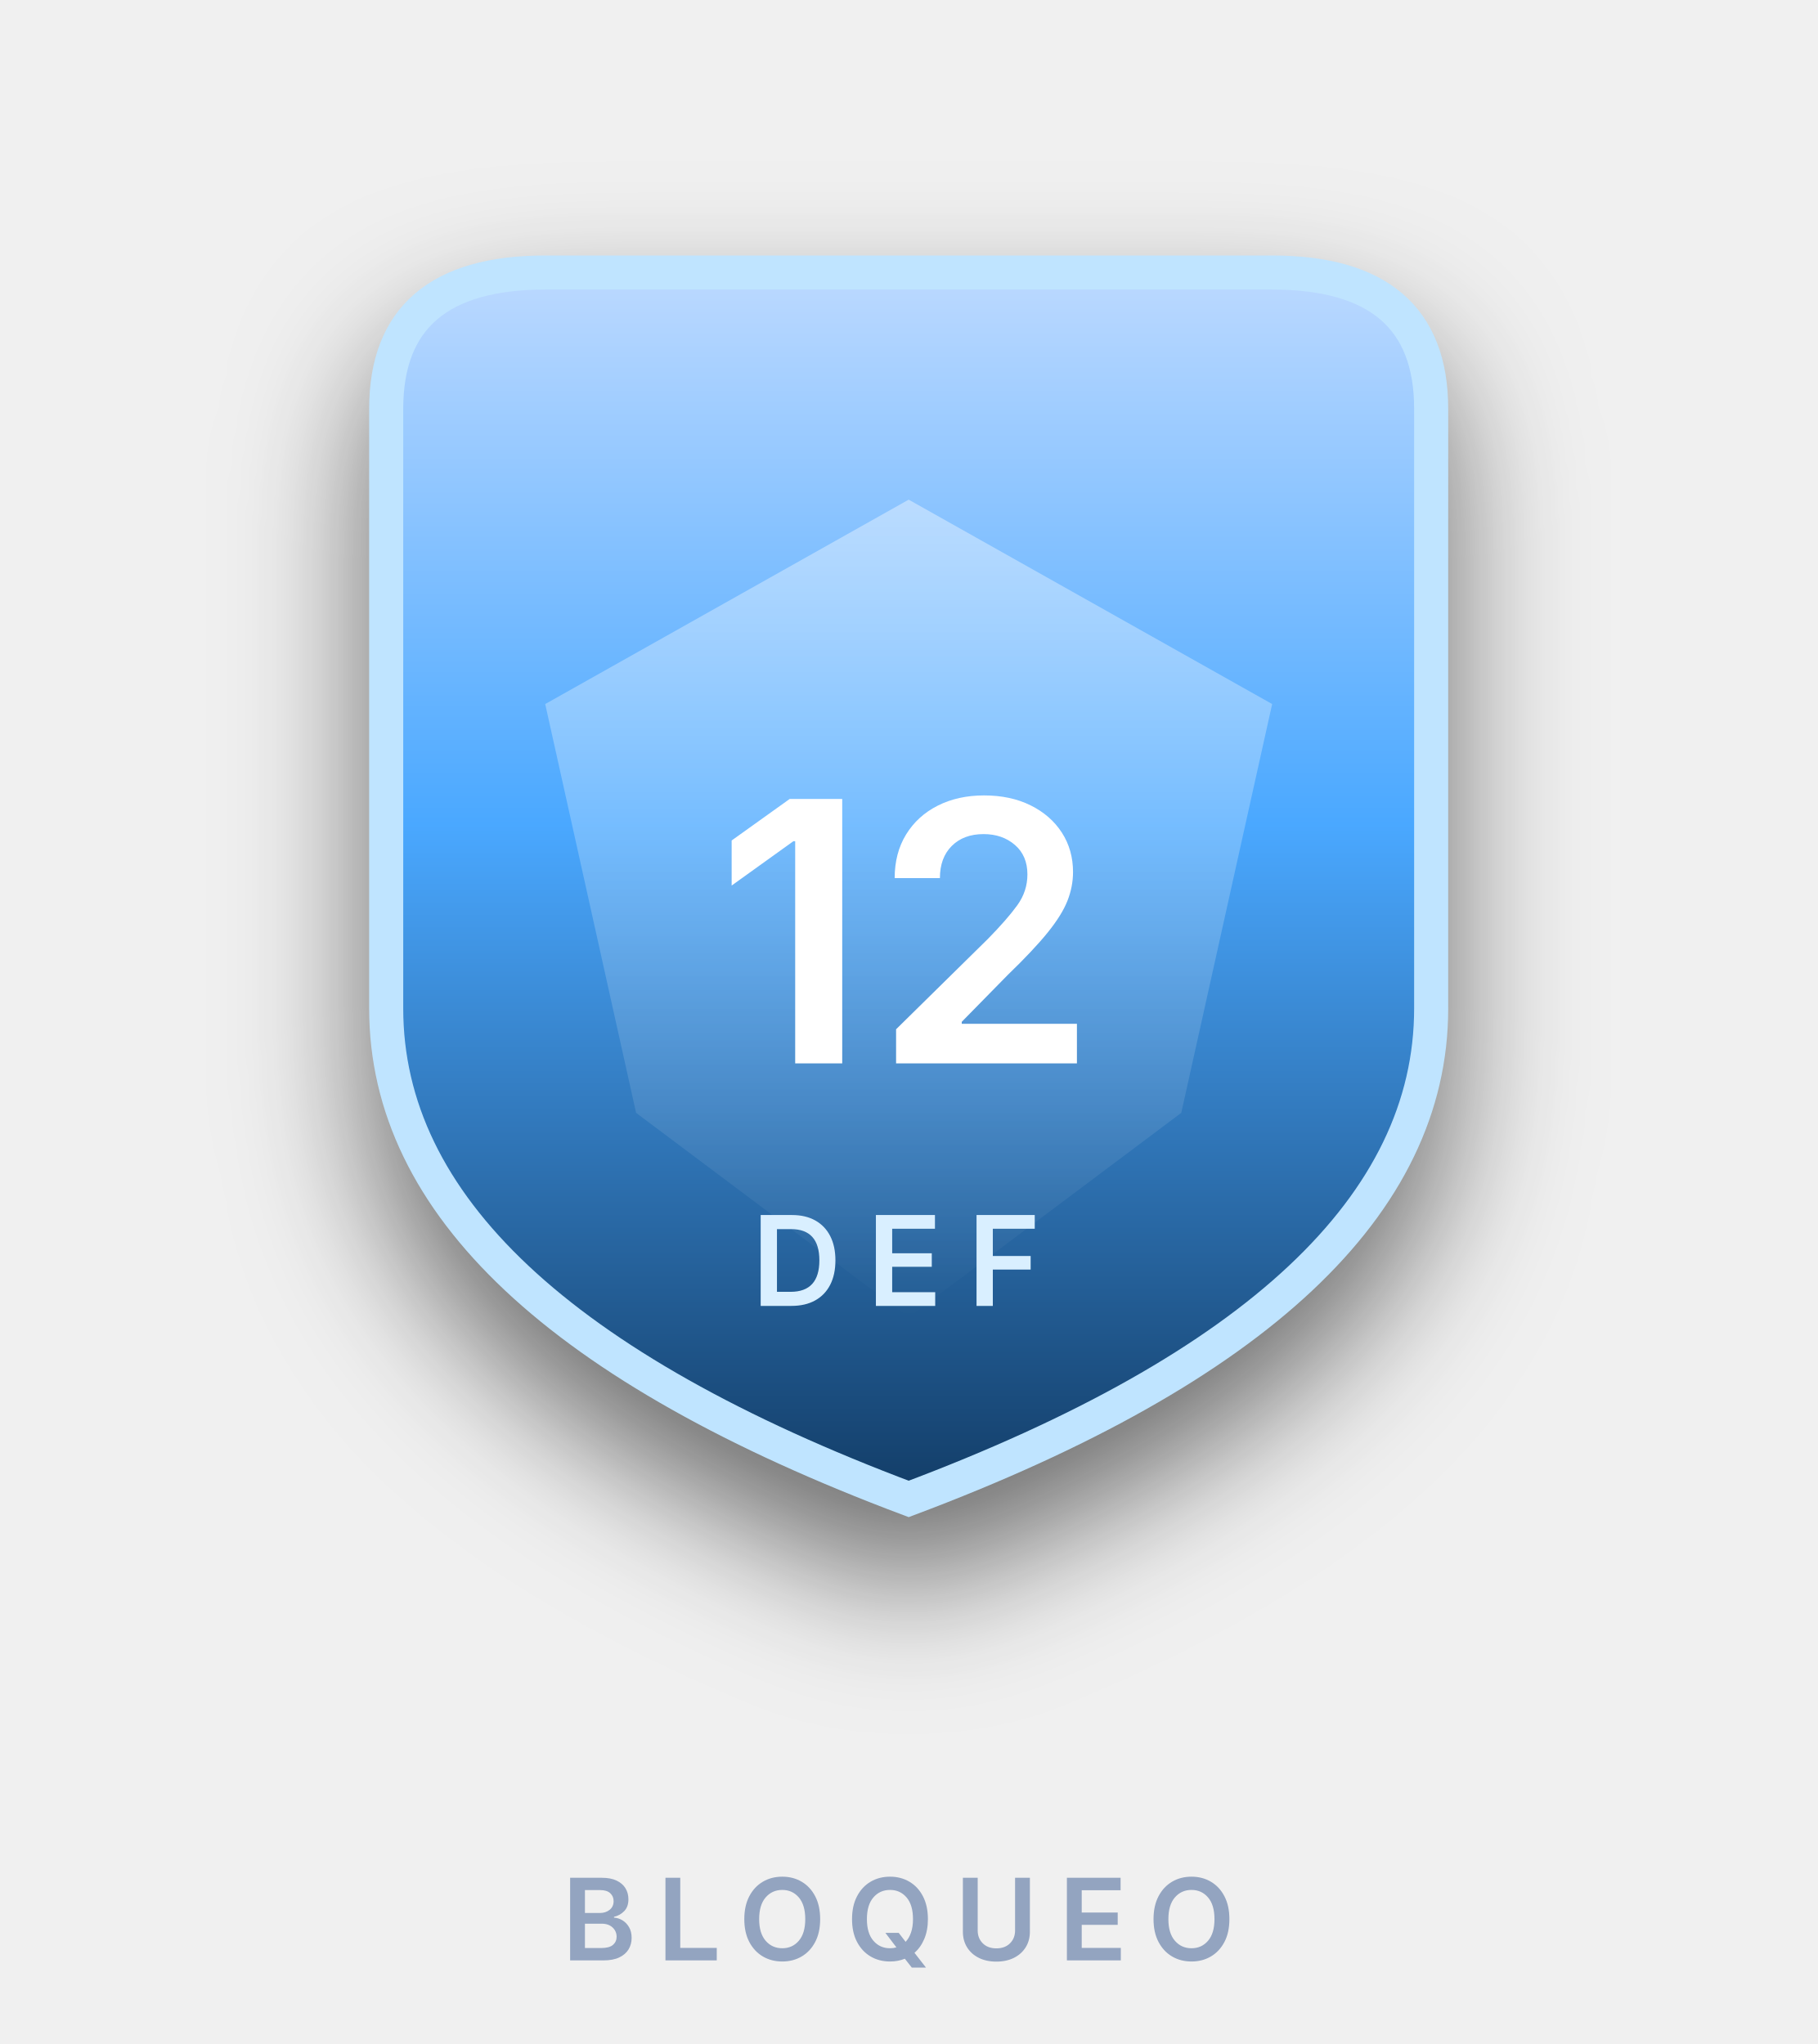
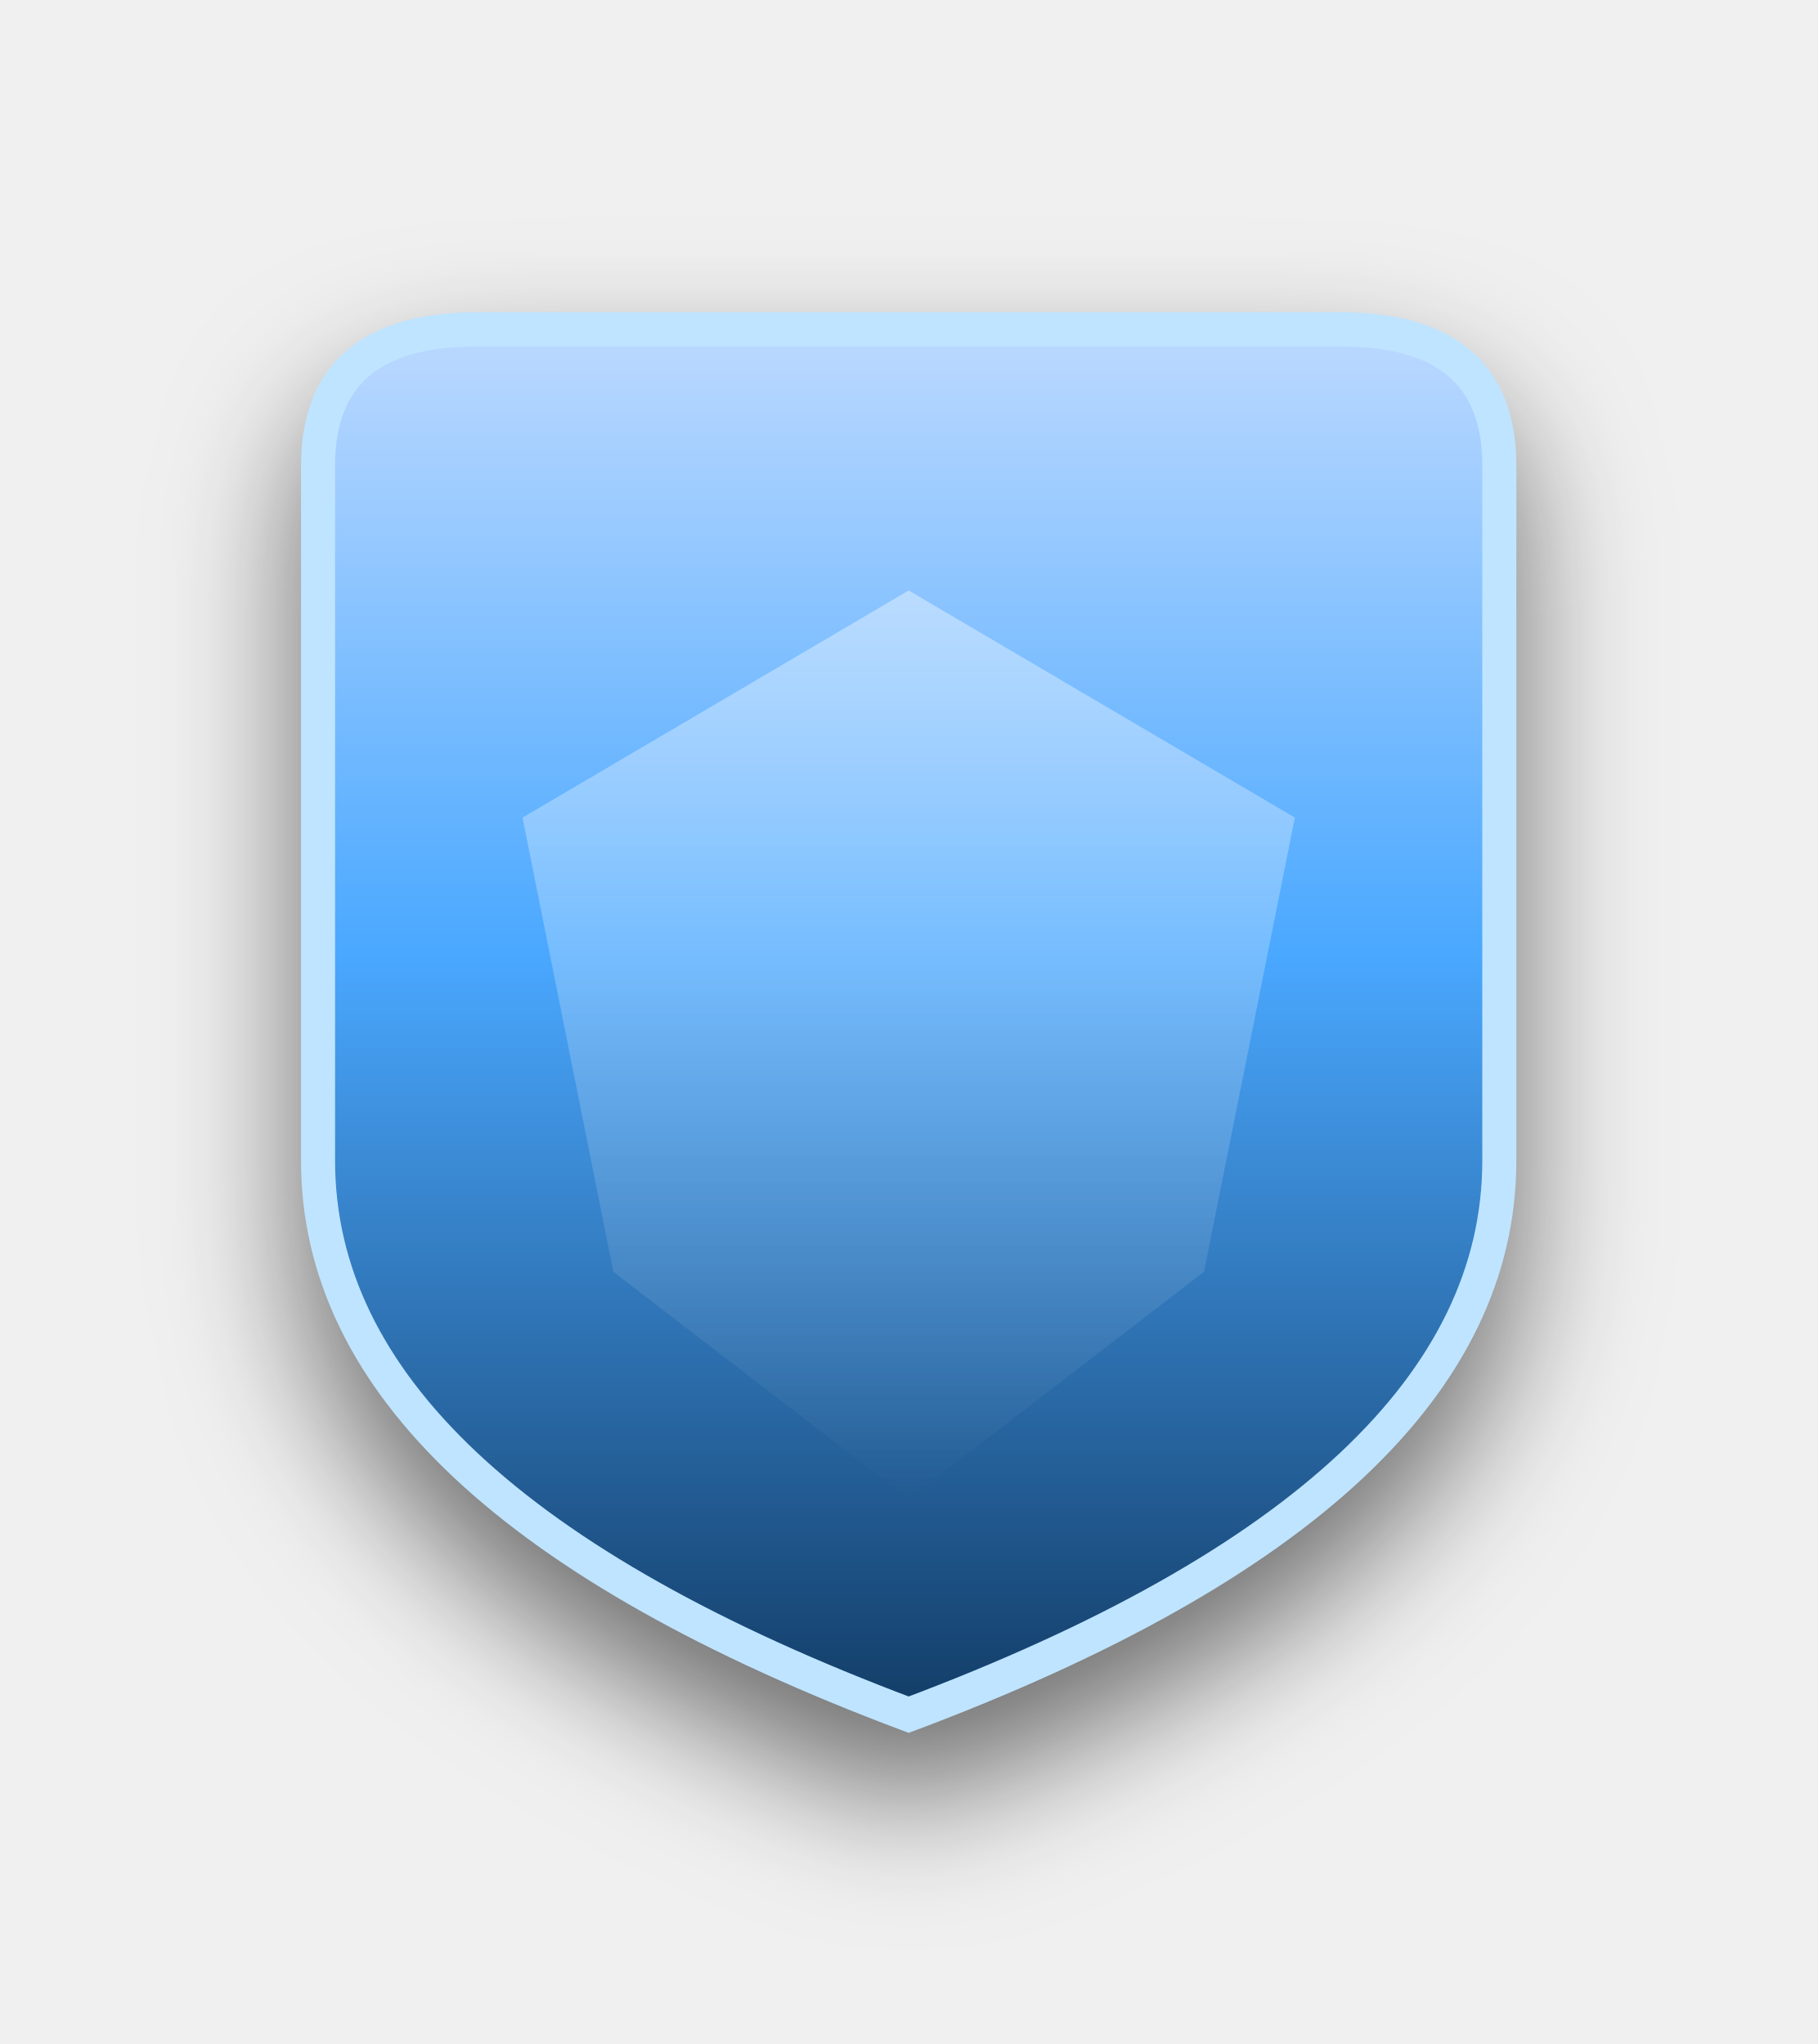
<svg xmlns="http://www.w3.org/2000/svg" width="160" height="180" viewBox="0 0 160 180">
  <defs>
-     <filter id="filter-1" filterUnits="userSpaceOnUse" x="6.5" y="-3.5" width="147" height="163.102" data-vc-blend="multiply" color-interpolation-filters="sRGB">
+     <filter id="filter-1" filterUnits="userSpaceOnUse" x="0.5" y="1.5" width="159" height="177.102" data-vc-blend="multiply" color-interpolation-filters="sRGB">
      <feGaussianBlur in="SourceAlpha" stdDeviation="6" />
      <feOffset dx="0" dy="6" result="shadow" />
      <feFlood flood-color="#000000" flood-opacity="0.55" />
      <feComposite in2="shadow" operator="in" result="paint" />
      <feMerge>
        <feMergeNode in="paint" />
        <feMergeNode in="SourceGraphic" />
      </feMerge>
    </filter>
-     <linearGradient id="linear-gradient-1" x1="80" y1="24" x2="80" y2="132" gradientUnits="userSpaceOnUse">
+     <linearGradient id="linear-gradient-1" x1="80" y1="29" x2="80" y2="151" gradientUnits="userSpaceOnUse">
      <stop offset="0" stop-color="#bcd9ff" />
      <stop offset="0.45" stop-color="#4aa8ff" />
      <stop offset="1" stop-color="#123c66" />
    </linearGradient>
-     <linearGradient id="linear-gradient-2" x1="80" y1="44" x2="80" y2="116" gradientUnits="userSpaceOnUse">
+     <linearGradient id="linear-gradient-2" x1="80" y1="52" x2="80" y2="132" gradientUnits="userSpaceOnUse">
      <stop offset="0" stop-color="#ffffff" stop-opacity="0.4" />
      <stop offset="1" stop-color="#ffffff" stop-opacity="0" />
    </linearGradient>
  </defs>
  <g id="Layer_1" data-name="Layer 1">
    <g filter="url(#filter-1)">
-       <path d="M34 36 C34 28 38.667 24 48 24 L112 24 C121.333 24 126 28 126 36 L126 88.8 C126 106.08 110.667 120.48 80 132 C49.333 120.48 34 106.08 34 88.8 Z" fill="url(#linear-gradient-1)" stroke="#bfe4ff" stroke-width="3" stroke-miterlimit="10" />
+       <path d="M28 41 C28 33 32.667 29 42 29 L118 29 C127.333 29 132 33 132 41 L132 102.2 C132 121.72 114.667 137.987 80 151 C45.333 137.987 28 121.72 28 102.2 Z" fill="url(#linear-gradient-1)" stroke="#bfe4ff" stroke-width="3" stroke-miterlimit="10" />
    </g>
-     <path d="M48 62 L80 44 L112 62 L104 98 L80 116 L56 98 Z" fill="url(#linear-gradient-2)" />
-     <g>
-       <path d="M74.149 70.359 L74.149 93.641 L70.008 93.641 L70.008 74.078 L69.852 74.078 L64.414 77.984 L64.414 74.016 L69.524 70.359 Z M78.891 93.641 L78.891 90.641 L86.969 82.688 C88.104 81.531 88.969 80.542 89.562 79.719 C90.156 78.896 90.453 77.99 90.453 77 C90.453 75.906 90.086 75.042 89.352 74.406 C88.617 73.771 87.698 73.453 86.594 73.453 C85.427 73.453 84.495 73.799 83.797 74.492 C83.099 75.185 82.75 76.13 82.75 77.328 L78.766 77.328 C78.766 75.859 79.102 74.578 79.773 73.484 C80.445 72.391 81.375 71.544 82.562 70.945 C83.75 70.346 85.109 70.047 86.641 70.047 C88.193 70.047 89.557 70.339 90.734 70.922 C91.911 71.505 92.828 72.305 93.484 73.32 C94.141 74.336 94.469 75.495 94.469 76.797 C94.469 77.651 94.305 78.495 93.977 79.328 C93.648 80.161 93.068 81.094 92.234 82.125 C91.401 83.156 90.229 84.401 88.719 85.859 L84.672 89.984 L84.672 90.156 L94.812 90.156 L94.812 93.641 Z" fill="#ffffff" />
-     </g>
-     <g>
-       <path d="M69.677 115.001 L66.97 115.001 L66.97 106.999 L69.731 106.999 C70.526 106.999 71.209 107.159 71.78 107.479 C72.351 107.8 72.789 108.258 73.093 108.854 C73.398 109.45 73.55 110.162 73.55 110.989 C73.55 111.824 73.397 112.541 73.091 113.14 C72.784 113.74 72.342 114.2 71.764 114.521 C71.186 114.841 70.49 115.001 69.677 115.001 Z M68.404 113.761 L69.607 113.761 C71.294 113.761 72.137 112.837 72.137 110.989 C72.137 109.156 71.307 108.239 69.645 108.239 L68.404 108.239 Z M77.114 115.001 L77.114 106.999 L82.313 106.999 L82.313 108.207 L78.548 108.207 L78.548 110.366 L82.034 110.366 L82.034 111.559 L78.548 111.559 L78.548 113.793 L82.335 113.793 L82.335 115.001 Z M85.974 115.001 L85.974 106.999 L91.098 106.999 L91.098 108.207 L87.408 108.207 L87.408 110.608 L90.738 110.608 L90.738 111.8 L87.408 111.8 L87.408 115.001 Z" fill="#d9efff" />
-     </g>
-     <g>
-       <path d="M50.194 172.638 L50.194 165.362 L52.977 165.362 C53.501 165.362 53.937 165.444 54.283 165.609 C54.63 165.773 54.891 165.998 55.065 166.283 C55.239 166.568 55.326 166.891 55.326 167.252 C55.326 167.695 55.203 168.043 54.957 168.297 C54.712 168.551 54.411 168.718 54.056 168.8 L54.056 168.873 C54.314 168.886 54.561 168.964 54.799 169.107 C55.036 169.251 55.231 169.452 55.382 169.713 C55.533 169.973 55.609 170.287 55.609 170.655 C55.609 171.033 55.518 171.371 55.336 171.671 C55.153 171.97 54.879 172.206 54.513 172.379 C54.147 172.551 53.685 172.638 53.129 172.638 Z M51.498 171.549 L52.924 171.549 C53.405 171.549 53.753 171.456 53.966 171.271 C54.179 171.085 54.286 170.847 54.286 170.558 C54.286 170.232 54.167 169.959 53.929 169.737 C53.692 169.516 53.371 169.405 52.968 169.405 L51.498 169.405 Z M51.498 168.463 L52.811 168.463 C53.156 168.463 53.444 168.369 53.676 168.182 C53.907 167.995 54.022 167.74 54.022 167.418 C54.022 167.135 53.923 166.902 53.724 166.72 C53.526 166.537 53.231 166.446 52.841 166.446 L51.498 166.446 Z M58.586 172.638 L58.586 165.362 L59.89 165.362 L59.89 171.539 L63.103 171.539 L63.103 172.638 Z M68.872 172.735 C68.234 172.735 67.664 172.587 67.161 172.291 C66.658 171.995 66.26 171.568 65.967 171.012 C65.674 170.455 65.528 169.786 65.528 169.005 C65.528 168.22 65.674 167.549 65.967 166.991 C66.26 166.432 66.658 166.005 67.161 165.709 C67.664 165.413 68.234 165.265 68.872 165.265 C69.507 165.265 70.076 165.413 70.579 165.709 C71.082 166.005 71.479 166.432 71.77 166.991 C72.062 167.549 72.207 168.22 72.207 169.005 C72.207 169.789 72.062 170.459 71.77 171.014 C71.479 171.569 71.082 171.995 70.579 172.291 C70.076 172.587 69.507 172.735 68.872 172.735 Z M68.872 171.568 C69.465 171.568 69.95 171.349 70.327 170.909 C70.705 170.47 70.894 169.835 70.894 169.005 C70.894 168.172 70.705 167.534 70.327 167.093 C69.95 166.652 69.465 166.432 68.872 166.432 C68.277 166.432 67.788 166.652 67.407 167.093 C67.027 167.534 66.836 168.172 66.836 169.005 C66.836 169.832 67.027 170.466 67.407 170.907 C67.788 171.348 68.277 171.568 68.872 171.568 Z M78.358 172.735 C77.72 172.735 77.149 172.587 76.646 172.291 C76.143 171.995 75.746 171.568 75.453 171.012 C75.16 170.455 75.013 169.786 75.013 169.005 C75.013 168.22 75.16 167.549 75.453 166.991 C75.746 166.432 76.143 166.005 76.646 165.709 C77.149 165.413 77.72 165.265 78.358 165.265 C78.993 165.265 79.561 165.413 80.064 165.709 C80.567 166.005 80.964 166.432 81.256 166.991 C81.547 167.549 81.693 168.22 81.693 169.005 C81.693 169.662 81.587 170.242 81.375 170.743 C81.164 171.244 80.876 171.653 80.511 171.969 L81.522 173.268 L80.272 173.268 L79.662 172.491 C79.261 172.654 78.827 172.735 78.358 172.735 Z M77.948 170.211 L79.12 170.211 L79.73 171.002 C79.935 170.787 80.094 170.512 80.208 170.177 C80.322 169.841 80.379 169.451 80.379 169.005 C80.379 168.172 80.19 167.534 79.813 167.093 C79.435 166.652 78.95 166.432 78.358 166.432 C77.762 166.432 77.274 166.652 76.893 167.093 C76.512 167.534 76.322 168.172 76.322 169.005 C76.322 169.832 76.512 170.466 76.893 170.907 C77.274 171.348 77.762 171.568 78.358 171.568 C78.556 171.568 78.744 171.542 78.919 171.49 Z M87.721 172.745 C87.129 172.745 86.611 172.634 86.169 172.411 C85.726 172.188 85.382 171.878 85.138 171.483 C84.894 171.087 84.772 170.631 84.772 170.113 L84.772 165.362 L86.076 165.362 L86.076 170.006 C86.076 170.462 86.225 170.838 86.523 171.134 C86.82 171.43 87.22 171.578 87.721 171.578 C88.223 171.578 88.622 171.43 88.92 171.134 C89.218 170.838 89.367 170.462 89.367 170.006 L89.367 165.362 L90.671 165.362 L90.671 170.113 C90.671 170.631 90.548 171.087 90.302 171.483 C90.056 171.878 89.712 172.188 89.269 172.411 C88.826 172.634 88.31 172.745 87.721 172.745 Z M93.93 172.638 L93.93 165.362 L98.657 165.362 L98.657 166.461 L95.234 166.461 L95.234 168.424 L98.403 168.424 L98.403 169.508 L95.234 169.508 L95.234 171.539 L98.677 171.539 L98.677 172.638 Z M104.9 172.735 C104.262 172.735 103.692 172.587 103.189 172.291 C102.686 171.995 102.288 171.568 101.995 171.012 C101.702 170.455 101.556 169.786 101.556 169.005 C101.556 168.22 101.702 167.549 101.995 166.991 C102.288 166.432 102.686 166.005 103.189 165.709 C103.692 165.413 104.262 165.265 104.9 165.265 C105.535 165.265 106.104 165.413 106.607 165.709 C107.11 166.005 107.507 166.432 107.798 166.991 C108.09 167.549 108.235 168.22 108.235 169.005 C108.235 169.789 108.09 170.459 107.798 171.014 C107.507 171.569 107.11 171.995 106.607 172.291 C106.104 172.587 105.535 172.735 104.9 172.735 Z M104.9 171.568 C105.493 171.568 105.978 171.349 106.355 170.909 C106.733 170.47 106.922 169.835 106.922 169.005 C106.922 168.172 106.733 167.534 106.355 167.093 C105.978 166.652 105.493 166.432 104.9 166.432 C104.305 166.432 103.816 166.652 103.436 167.093 C103.055 167.534 102.864 168.172 102.864 169.005 C102.864 169.832 103.055 170.466 103.436 170.907 C103.816 171.348 104.305 171.568 104.9 171.568 Z" fill="#93a4c0" />
-     </g>
+     <path d="M46 72 L80 52 L114 72 L106 112 L80 132 L54 112 Z" fill="url(#linear-gradient-2)" />
  </g>
</svg>
